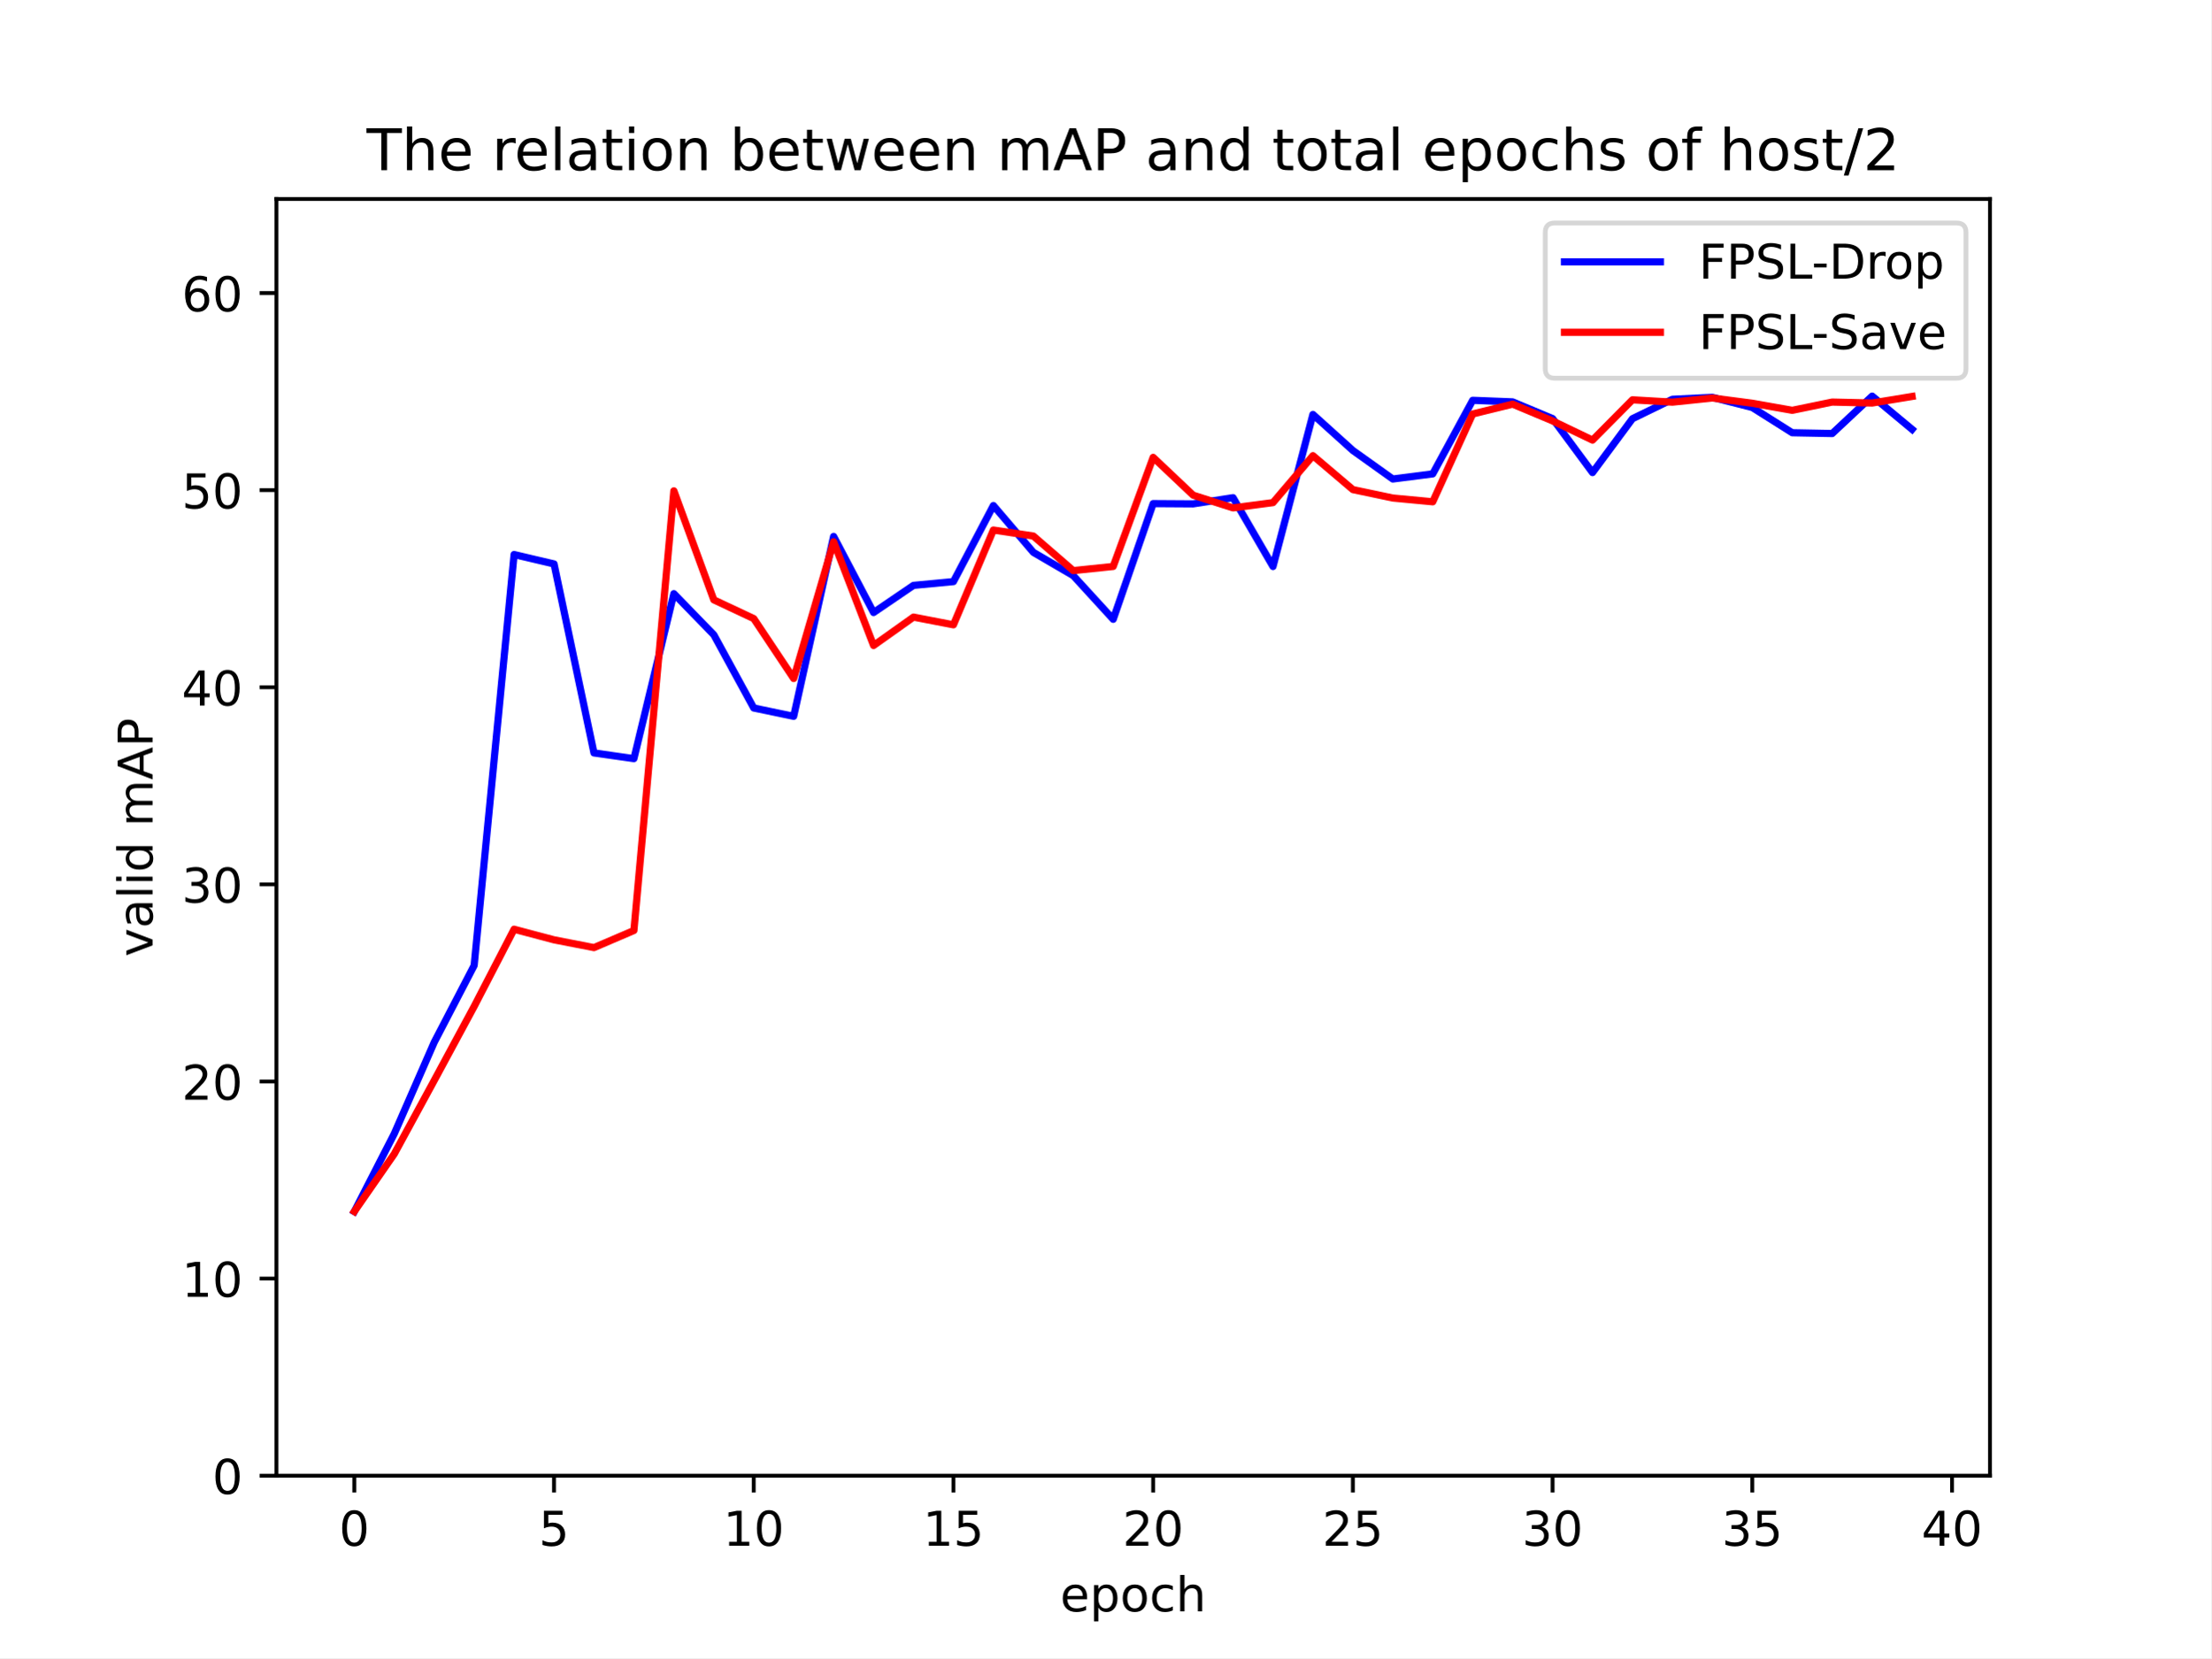
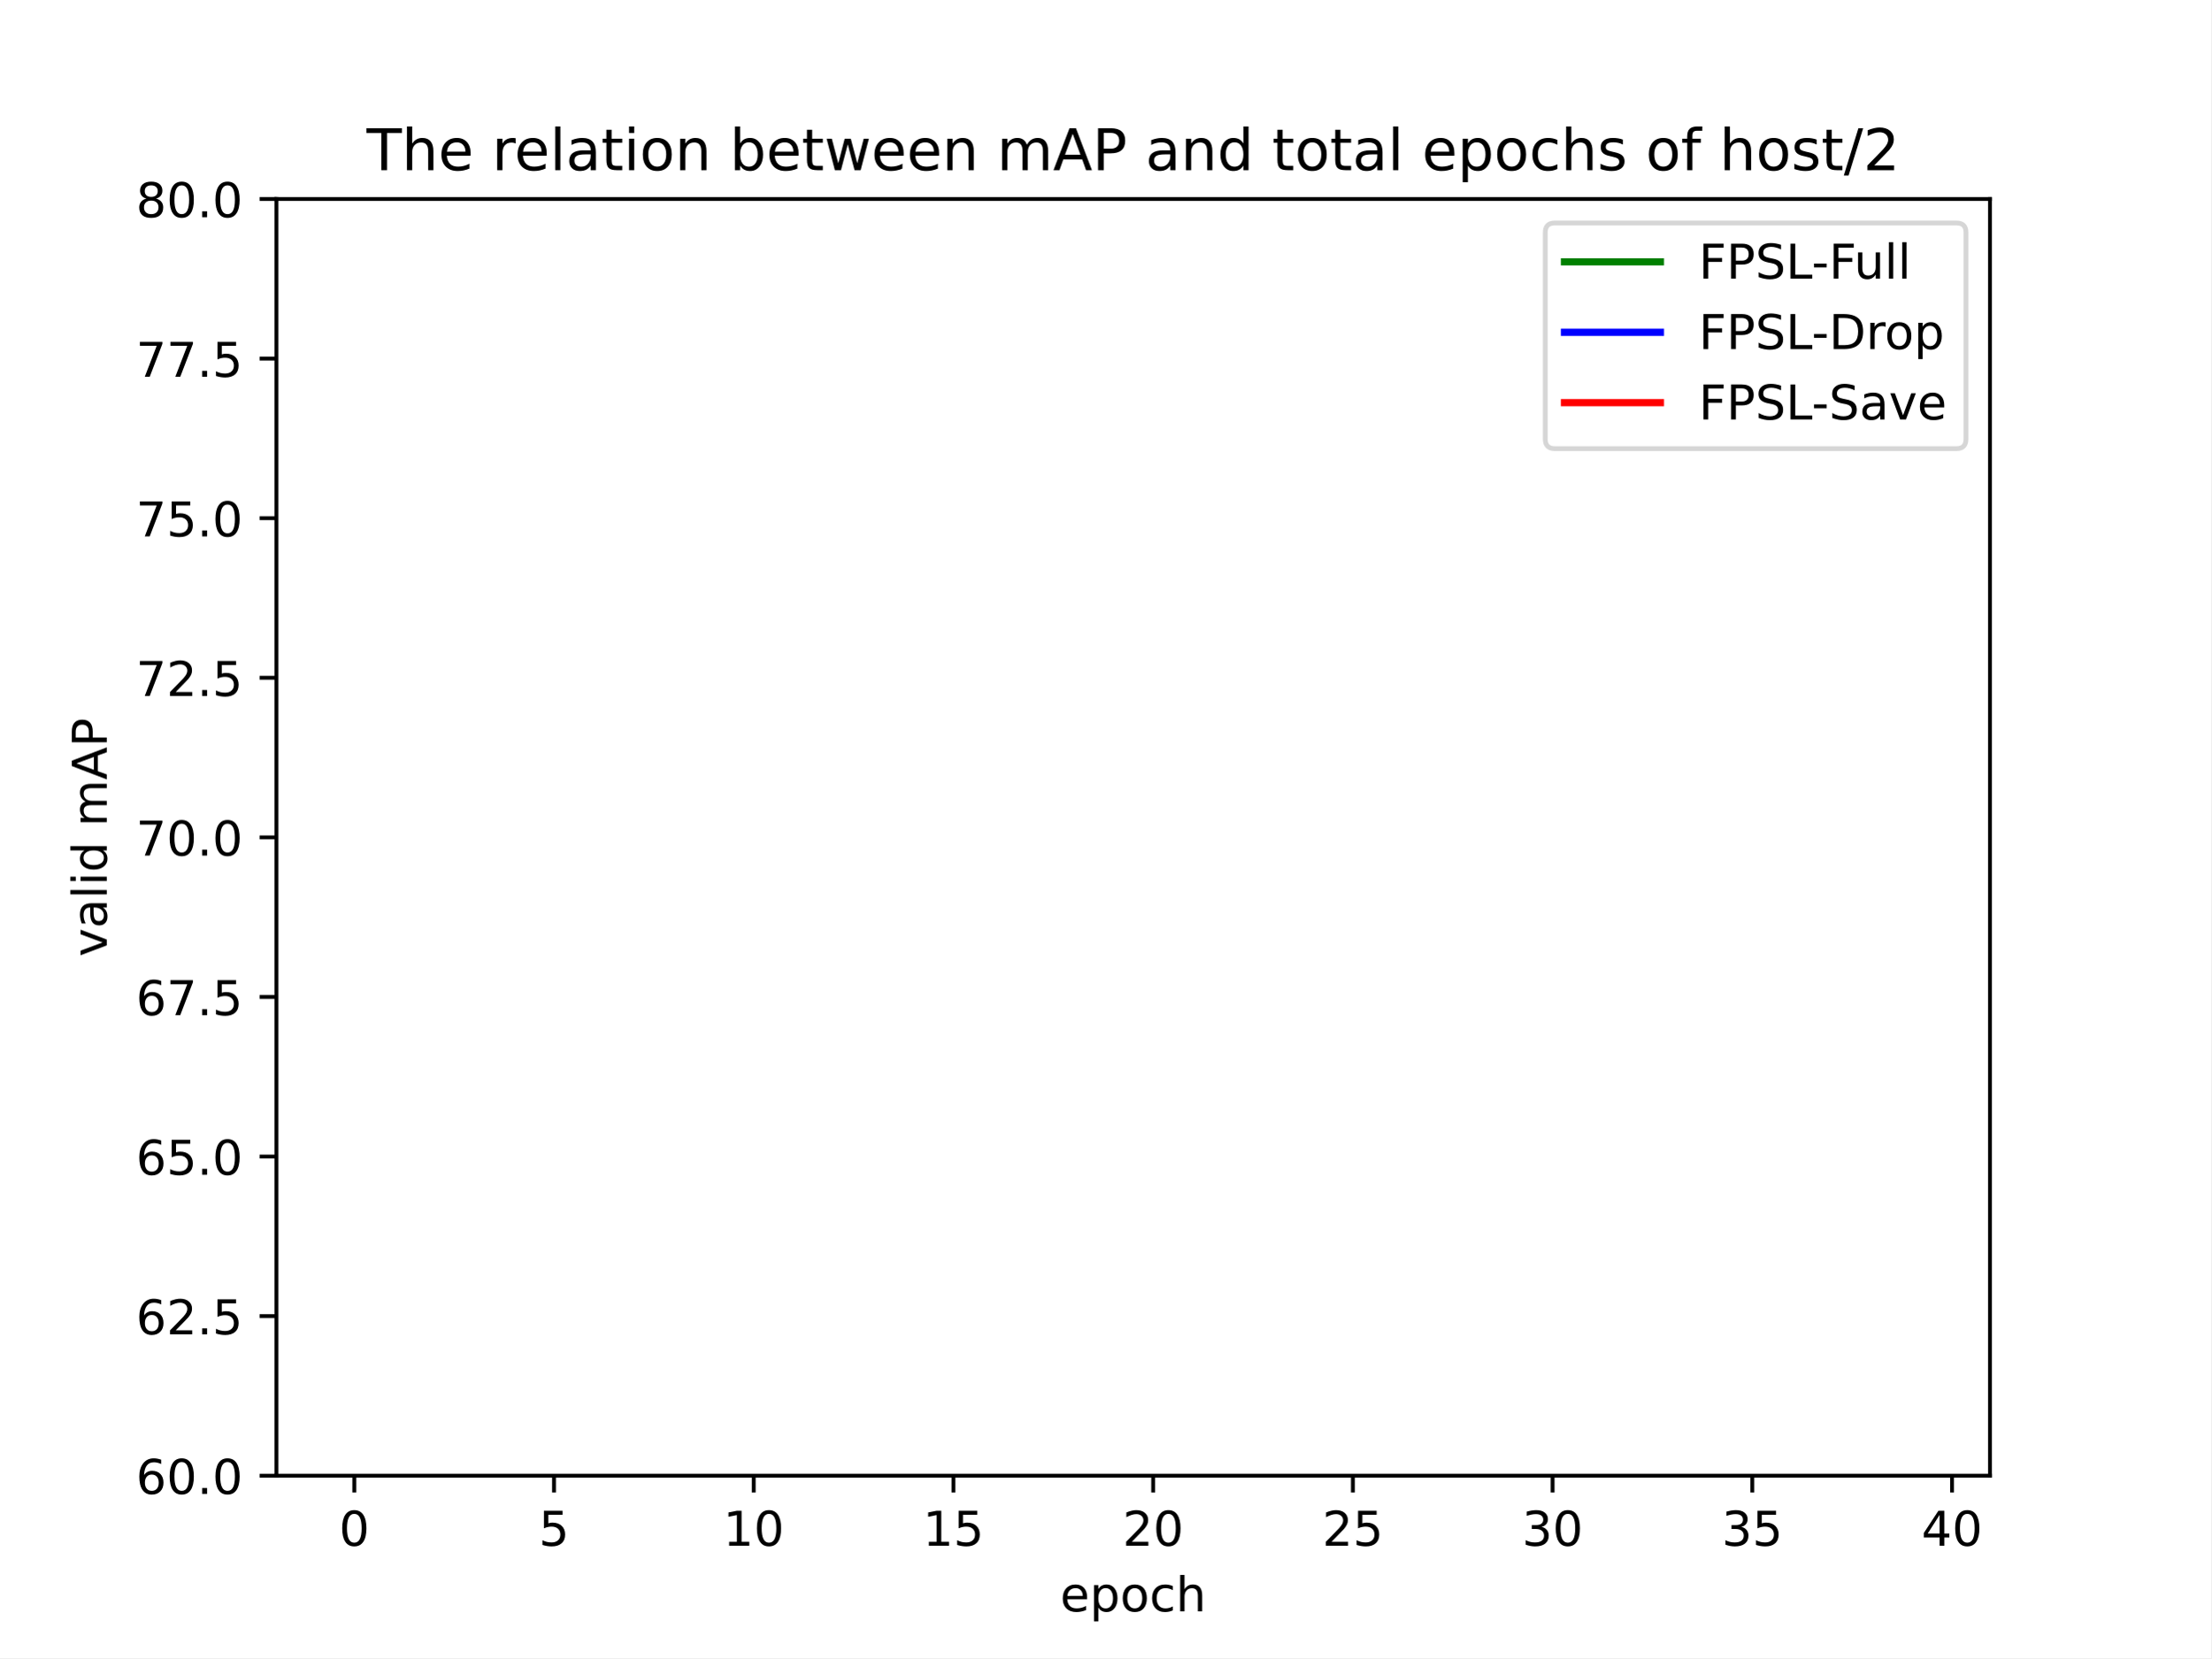
<svg xmlns="http://www.w3.org/2000/svg" xmlns:xlink="http://www.w3.org/1999/xlink" width="460.8pt" height="345.6pt" viewBox="0 0 460.8 345.6" version="1.1">
  <defs>
    <style type="text/css">*{stroke-linejoin: round; stroke-linecap: butt}</style>
  </defs>
  <g id="figure_1">
    <g id="patch_1">
      <path d="M 0 345.6  L 460.8 345.6  L 460.8 0  L 0 0  z " style="fill: #ffffff" />
    </g>
    <g id="axes_1">
      <g id="patch_2">
        <path d="M 57.6 307.584  L 414.72 307.584  L 414.72 41.472  L 57.6 41.472  z " style="fill: #ffffff" />
      </g>
      <g id="matplotlib.axis_1">
        <g id="xtick_1">
          <g id="line2d_1">
            <defs>
-               <path id="m49c42f3b59" d="M 0 0  L 0 3.5  " style="stroke: #000000; stroke-width: 0.8" />
-             </defs>
-             <g>
-               <use xlink:href="#m49c42f3b59" x="73.833" y="307.584" style="stroke: #000000; stroke-width: 0.8" />
+               <path id="m14e6b94f34" d="M 0 0  L 0 3.5  " style="stroke: #000000; stroke-width: 0.8" />
+             </defs>
+             <g>
+               <use xlink:href="#m14e6b94f34" x="73.833" y="307.584" style="stroke: #000000; stroke-width: 0.8" />
            </g>
          </g>
          <g id="text_1">
            <g transform="translate(70.65148 322.1824) scale(0.1 -0.1)">
              <defs>
                <path id="DejaVuSans-30" d="M 2034 4250  Q 1547 4250 1301 3770  Q 1056 3291 1056 2328  Q 1056 1369 1301 889  Q 1547 409 2034 409  Q 2525 409 2770 889  Q 3016 1369 3016 2328  Q 3016 3291 2770 3770  Q 2525 4250 2034 4250  z M 2034 4750  Q 2819 4750 3233 4129  Q 3647 3509 3647 2328  Q 3647 1150 3233 529  Q 2819 -91 2034 -91  Q 1250 -91 836 529  Q 422 1150 422 2328  Q 422 3509 836 4129  Q 1250 4750 2034 4750  z " transform="scale(0.015625)" />
              </defs>
              <use xlink:href="#DejaVuSans-30" />
            </g>
          </g>
        </g>
        <g id="xtick_2">
          <g id="line2d_2">
            <g>
-               <use xlink:href="#m49c42f3b59" x="115.455" y="307.584" style="stroke: #000000; stroke-width: 0.8" />
+               <use xlink:href="#m14e6b94f34" x="115.455" y="307.584" style="stroke: #000000; stroke-width: 0.8" />
            </g>
          </g>
          <g id="text_2">
            <g transform="translate(112.2739 322.1824) scale(0.1 -0.1)">
              <defs>
                <path id="DejaVuSans-35" d="M 691 4666  L 3169 4666  L 3169 4134  L 1269 4134  L 1269 2991  Q 1406 3038 1543 3061  Q 1681 3084 1819 3084  Q 2600 3084 3056 2656  Q 3513 2228 3513 1497  Q 3513 744 3044 326  Q 2575 -91 1722 -91  Q 1428 -91 1123 -41  Q 819 9 494 109  L 494 744  Q 775 591 1075 516  Q 1375 441 1709 441  Q 2250 441 2565 725  Q 2881 1009 2881 1497  Q 2881 1984 2565 2268  Q 2250 2553 1709 2553  Q 1456 2553 1204 2497  Q 953 2441 691 2322  L 691 4666  z " transform="scale(0.015625)" />
              </defs>
              <use xlink:href="#DejaVuSans-35" />
            </g>
          </g>
        </g>
        <g id="xtick_3">
          <g id="line2d_3">
            <g>
-               <use xlink:href="#m49c42f3b59" x="157.077" y="307.584" style="stroke: #000000; stroke-width: 0.8" />
+               <use xlink:href="#m14e6b94f34" x="157.077" y="307.584" style="stroke: #000000; stroke-width: 0.8" />
            </g>
          </g>
          <g id="text_3">
            <g transform="translate(150.715 322.1824) scale(0.1 -0.1)">
              <defs>
                <path id="DejaVuSans-31" d="M 794 531  L 1825 531  L 1825 4091  L 703 3866  L 703 4441  L 1819 4666  L 2450 4666  L 2450 531  L 3481 531  L 3481 0  L 794 0  L 794 531  z " transform="scale(0.015625)" />
              </defs>
              <use xlink:href="#DejaVuSans-31" />
              <use xlink:href="#DejaVuSans-30" x="63.623" />
            </g>
          </g>
        </g>
        <g id="xtick_4">
          <g id="line2d_4">
            <g>
-               <use xlink:href="#m49c42f3b59" x="198.7" y="307.584" style="stroke: #000000; stroke-width: 0.8" />
+               <use xlink:href="#m14e6b94f34" x="198.7" y="307.584" style="stroke: #000000; stroke-width: 0.8" />
            </g>
          </g>
          <g id="text_4">
            <g transform="translate(192.3374 322.1824) scale(0.1 -0.1)">
              <use xlink:href="#DejaVuSans-31" />
              <use xlink:href="#DejaVuSans-35" x="63.623" />
            </g>
          </g>
        </g>
        <g id="xtick_5">
          <g id="line2d_5">
            <g>
-               <use xlink:href="#m49c42f3b59" x="240.322" y="307.584" style="stroke: #000000; stroke-width: 0.8" />
+               <use xlink:href="#m14e6b94f34" x="240.322" y="307.584" style="stroke: #000000; stroke-width: 0.8" />
            </g>
          </g>
          <g id="text_5">
            <g transform="translate(233.9597 322.1824) scale(0.1 -0.1)">
              <defs>
                <path id="DejaVuSans-32" d="M 1228 531  L 3431 531  L 3431 0  L 469 0  L 469 531  Q 828 903 1448 1529  Q 2069 2156 2228 2338  Q 2531 2678 2651 2914  Q 2772 3150 2772 3378  Q 2772 3750 2511 3984  Q 2250 4219 1831 4219  Q 1534 4219 1204 4116  Q 875 4013 500 3803  L 500 4441  Q 881 4594 1212 4672  Q 1544 4750 1819 4750  Q 2544 4750 2975 4387  Q 3406 4025 3406 3419  Q 3406 3131 3298 2873  Q 3191 2616 2906 2266  Q 2828 2175 2409 1742  Q 1991 1309 1228 531  z " transform="scale(0.015625)" />
              </defs>
              <use xlink:href="#DejaVuSans-32" />
              <use xlink:href="#DejaVuSans-30" x="63.623" />
            </g>
          </g>
        </g>
        <g id="xtick_6">
          <g id="line2d_6">
            <g>
-               <use xlink:href="#m49c42f3b59" x="281.945" y="307.584" style="stroke: #000000; stroke-width: 0.8" />
+               <use xlink:href="#m14e6b94f34" x="281.945" y="307.584" style="stroke: #000000; stroke-width: 0.8" />
            </g>
          </g>
          <g id="text_6">
            <g transform="translate(275.5821 322.1824) scale(0.1 -0.1)">
              <use xlink:href="#DejaVuSans-32" />
              <use xlink:href="#DejaVuSans-35" x="63.623" />
            </g>
          </g>
        </g>
        <g id="xtick_7">
          <g id="line2d_7">
            <g>
-               <use xlink:href="#m49c42f3b59" x="323.567" y="307.584" style="stroke: #000000; stroke-width: 0.8" />
+               <use xlink:href="#m14e6b94f34" x="323.567" y="307.584" style="stroke: #000000; stroke-width: 0.8" />
            </g>
          </g>
          <g id="text_7">
            <g transform="translate(317.2045 322.1824) scale(0.1 -0.1)">
              <defs>
                <path id="DejaVuSans-33" d="M 2597 2516  Q 3050 2419 3304 2112  Q 3559 1806 3559 1356  Q 3559 666 3084 287  Q 2609 -91 1734 -91  Q 1441 -91 1130 -33  Q 819 25 488 141  L 488 750  Q 750 597 1062 519  Q 1375 441 1716 441  Q 2309 441 2620 675  Q 2931 909 2931 1356  Q 2931 1769 2642 2001  Q 2353 2234 1838 2234  L 1294 2234  L 1294 2753  L 1863 2753  Q 2328 2753 2575 2939  Q 2822 3125 2822 3475  Q 2822 3834 2567 4026  Q 2313 4219 1838 4219  Q 1578 4219 1281 4162  Q 984 4106 628 3988  L 628 4550  Q 988 4650 1302 4700  Q 1616 4750 1894 4750  Q 2613 4750 3031 4423  Q 3450 4097 3450 3541  Q 3450 3153 3228 2886  Q 3006 2619 2597 2516  z " transform="scale(0.015625)" />
              </defs>
              <use xlink:href="#DejaVuSans-33" />
              <use xlink:href="#DejaVuSans-30" x="63.623" />
            </g>
          </g>
        </g>
        <g id="xtick_8">
          <g id="line2d_8">
            <g>
-               <use xlink:href="#m49c42f3b59" x="365.189" y="307.584" style="stroke: #000000; stroke-width: 0.8" />
+               <use xlink:href="#m14e6b94f34" x="365.189" y="307.584" style="stroke: #000000; stroke-width: 0.8" />
            </g>
          </g>
          <g id="text_8">
            <g transform="translate(358.8269 322.1824) scale(0.1 -0.1)">
              <use xlink:href="#DejaVuSans-33" />
              <use xlink:href="#DejaVuSans-35" x="63.623" />
            </g>
          </g>
        </g>
        <g id="xtick_9">
          <g id="line2d_9">
            <g>
-               <use xlink:href="#m49c42f3b59" x="406.812" y="307.584" style="stroke: #000000; stroke-width: 0.8" />
+               <use xlink:href="#m14e6b94f34" x="406.812" y="307.584" style="stroke: #000000; stroke-width: 0.8" />
            </g>
          </g>
          <g id="text_9">
            <g transform="translate(400.4492 322.1824) scale(0.1 -0.1)">
              <defs>
                <path id="DejaVuSans-34" d="M 2419 4116  L 825 1625  L 2419 1625  L 2419 4116  z M 2253 4666  L 3047 4666  L 3047 1625  L 3713 1625  L 3713 1100  L 3047 1100  L 3047 0  L 2419 0  L 2419 1100  L 313 1100  L 313 1709  L 2253 4666  z " transform="scale(0.015625)" />
              </defs>
              <use xlink:href="#DejaVuSans-34" />
              <use xlink:href="#DejaVuSans-30" x="63.623" />
            </g>
          </g>
        </g>
        <g id="text_10">
          <g transform="translate(220.9319 335.8606) scale(0.1 -0.1)">
            <defs>
              <path id="DejaVuSans-65" d="M 3597 1894  L 3597 1613  L 953 1613  Q 991 1019 1311 708  Q 1631 397 2203 397  Q 2534 397 2845 478  Q 3156 559 3463 722  L 3463 178  Q 3153 47 2828 -22  Q 2503 -91 2169 -91  Q 1331 -91 842 396  Q 353 884 353 1716  Q 353 2575 817 3079  Q 1281 3584 2069 3584  Q 2775 3584 3186 3129  Q 3597 2675 3597 1894  z M 3022 2063  Q 3016 2534 2758 2815  Q 2500 3097 2075 3097  Q 1594 3097 1305 2825  Q 1016 2553 972 2059  L 3022 2063  z " transform="scale(0.015625)" />
              <path id="DejaVuSans-70" d="M 1159 525  L 1159 -1331  L 581 -1331  L 581 3500  L 1159 3500  L 1159 2969  Q 1341 3281 1617 3432  Q 1894 3584 2278 3584  Q 2916 3584 3314 3078  Q 3713 2572 3713 1747  Q 3713 922 3314 415  Q 2916 -91 2278 -91  Q 1894 -91 1617 61  Q 1341 213 1159 525  z M 3116 1747  Q 3116 2381 2855 2742  Q 2594 3103 2138 3103  Q 1681 3103 1420 2742  Q 1159 2381 1159 1747  Q 1159 1113 1420 752  Q 1681 391 2138 391  Q 2594 391 2855 752  Q 3116 1113 3116 1747  z " transform="scale(0.015625)" />
              <path id="DejaVuSans-6f" d="M 1959 3097  Q 1497 3097 1228 2736  Q 959 2375 959 1747  Q 959 1119 1226 758  Q 1494 397 1959 397  Q 2419 397 2687 759  Q 2956 1122 2956 1747  Q 2956 2369 2687 2733  Q 2419 3097 1959 3097  z M 1959 3584  Q 2709 3584 3137 3096  Q 3566 2609 3566 1747  Q 3566 888 3137 398  Q 2709 -91 1959 -91  Q 1206 -91 779 398  Q 353 888 353 1747  Q 353 2609 779 3096  Q 1206 3584 1959 3584  z " transform="scale(0.015625)" />
              <path id="DejaVuSans-63" d="M 3122 3366  L 3122 2828  Q 2878 2963 2633 3030  Q 2388 3097 2138 3097  Q 1578 3097 1268 2742  Q 959 2388 959 1747  Q 959 1106 1268 751  Q 1578 397 2138 397  Q 2388 397 2633 464  Q 2878 531 3122 666  L 3122 134  Q 2881 22 2623 -34  Q 2366 -91 2075 -91  Q 1284 -91 818 406  Q 353 903 353 1747  Q 353 2603 823 3093  Q 1294 3584 2113 3584  Q 2378 3584 2631 3529  Q 2884 3475 3122 3366  z " transform="scale(0.015625)" />
              <path id="DejaVuSans-68" d="M 3513 2113  L 3513 0  L 2938 0  L 2938 2094  Q 2938 2591 2744 2837  Q 2550 3084 2163 3084  Q 1697 3084 1428 2787  Q 1159 2491 1159 1978  L 1159 0  L 581 0  L 581 4863  L 1159 4863  L 1159 2956  Q 1366 3272 1645 3428  Q 1925 3584 2291 3584  Q 2894 3584 3203 3211  Q 3513 2838 3513 2113  z " transform="scale(0.015625)" />
            </defs>
            <use xlink:href="#DejaVuSans-65" />
            <use xlink:href="#DejaVuSans-70" x="61.523" />
            <use xlink:href="#DejaVuSans-6f" x="125" />
            <use xlink:href="#DejaVuSans-63" x="186.182" />
            <use xlink:href="#DejaVuSans-68" x="241.162" />
          </g>
        </g>
      </g>
      <g id="matplotlib.axis_2">
        <g id="ytick_1">
          <g id="line2d_10">
            <defs>
-               <path id="m1feb84c14d" d="M 0 0  L -3.5 0  " style="stroke: #000000; stroke-width: 0.8" />
-             </defs>
-             <g>
-               <use xlink:href="#m1feb84c14d" x="57.6" y="307.584" style="stroke: #000000; stroke-width: 0.8" />
+               <path id="m2a4ed340a1" d="M 0 0  L -3.5 0  " style="stroke: #000000; stroke-width: 0.8" />
+             </defs>
+             <g>
+               <use xlink:href="#m2a4ed340a1" x="57.6" y="307.584" style="stroke: #000000; stroke-width: 0.8" />
            </g>
          </g>
          <g id="text_11">
-             <g transform="translate(44.2375 311.3832) scale(0.1 -0.1)">
-               <use xlink:href="#DejaVuSans-30" />
+             <g transform="translate(28.33438 311.3832) scale(0.1 -0.1)">
+               <defs>
+                 <path id="DejaVuSans-36" d="M 2113 2584  Q 1688 2584 1439 2293  Q 1191 2003 1191 1497  Q 1191 994 1439 701  Q 1688 409 2113 409  Q 2538 409 2786 701  Q 3034 994 3034 1497  Q 3034 2003 2786 2293  Q 2538 2584 2113 2584  z M 3366 4563  L 3366 3988  Q 3128 4100 2886 4159  Q 2644 4219 2406 4219  Q 1781 4219 1451 3797  Q 1122 3375 1075 2522  Q 1259 2794 1537 2939  Q 1816 3084 2150 3084  Q 2853 3084 3261 2657  Q 3669 2231 3669 1497  Q 3669 778 3244 343  Q 2819 -91 2113 -91  Q 1303 -91 875 529  Q 447 1150 447 2328  Q 447 3434 972 4092  Q 1497 4750 2381 4750  Q 2619 4750 2861 4703  Q 3103 4656 3366 4563  z " transform="scale(0.015625)" />
+                 <path id="DejaVuSans-2e" d="M 684 794  L 1344 794  L 1344 0  L 684 0  L 684 794  z " transform="scale(0.015625)" />
+               </defs>
+               <use xlink:href="#DejaVuSans-36" />
+               <use xlink:href="#DejaVuSans-30" x="63.623" />
+               <use xlink:href="#DejaVuSans-2e" x="127.246" />
+               <use xlink:href="#DejaVuSans-30" x="159.033" />
            </g>
          </g>
        </g>
        <g id="ytick_2">
          <g id="line2d_11">
            <g>
-               <use xlink:href="#m1feb84c14d" x="57.6" y="266.499" style="stroke: #000000; stroke-width: 0.8" />
+               <use xlink:href="#m2a4ed340a1" x="57.6" y="274.32" style="stroke: #000000; stroke-width: 0.8" />
            </g>
          </g>
          <g id="text_12">
-             <g transform="translate(37.875 270.2986) scale(0.1 -0.1)">
-               <use xlink:href="#DejaVuSans-31" />
-               <use xlink:href="#DejaVuSans-30" x="63.623" />
+             <g transform="translate(28.33438 278.1192) scale(0.1 -0.1)">
+               <use xlink:href="#DejaVuSans-36" />
+               <use xlink:href="#DejaVuSans-32" x="63.623" />
+               <use xlink:href="#DejaVuSans-2e" x="127.246" />
+               <use xlink:href="#DejaVuSans-35" x="159.033" />
            </g>
          </g>
        </g>
        <g id="ytick_3">
          <g id="line2d_12">
            <g>
-               <use xlink:href="#m1feb84c14d" x="57.6" y="225.415" style="stroke: #000000; stroke-width: 0.8" />
+               <use xlink:href="#m2a4ed340a1" x="57.6" y="241.056" style="stroke: #000000; stroke-width: 0.8" />
            </g>
          </g>
          <g id="text_13">
-             <g transform="translate(37.875 229.214) scale(0.1 -0.1)">
-               <use xlink:href="#DejaVuSans-32" />
-               <use xlink:href="#DejaVuSans-30" x="63.623" />
+             <g transform="translate(28.33438 244.8552) scale(0.1 -0.1)">
+               <use xlink:href="#DejaVuSans-36" />
+               <use xlink:href="#DejaVuSans-35" x="63.623" />
+               <use xlink:href="#DejaVuSans-2e" x="127.246" />
+               <use xlink:href="#DejaVuSans-30" x="159.033" />
            </g>
          </g>
        </g>
        <g id="ytick_4">
          <g id="line2d_13">
            <g>
-               <use xlink:href="#m1feb84c14d" x="57.6" y="184.33" style="stroke: #000000; stroke-width: 0.8" />
+               <use xlink:href="#m2a4ed340a1" x="57.6" y="207.792" style="stroke: #000000; stroke-width: 0.8" />
            </g>
          </g>
          <g id="text_14">
-             <g transform="translate(37.875 188.1294) scale(0.1 -0.1)">
-               <use xlink:href="#DejaVuSans-33" />
-               <use xlink:href="#DejaVuSans-30" x="63.623" />
+             <g transform="translate(28.33438 211.5912) scale(0.1 -0.1)">
+               <defs>
+                 <path id="DejaVuSans-37" d="M 525 4666  L 3525 4666  L 3525 4397  L 1831 0  L 1172 0  L 2766 4134  L 525 4134  L 525 4666  z " transform="scale(0.015625)" />
+               </defs>
+               <use xlink:href="#DejaVuSans-36" />
+               <use xlink:href="#DejaVuSans-37" x="63.623" />
+               <use xlink:href="#DejaVuSans-2e" x="127.246" />
+               <use xlink:href="#DejaVuSans-35" x="159.033" />
            </g>
          </g>
        </g>
        <g id="ytick_5">
          <g id="line2d_14">
            <g>
-               <use xlink:href="#m1feb84c14d" x="57.6" y="143.246" style="stroke: #000000; stroke-width: 0.8" />
+               <use xlink:href="#m2a4ed340a1" x="57.6" y="174.528" style="stroke: #000000; stroke-width: 0.8" />
            </g>
          </g>
          <g id="text_15">
-             <g transform="translate(37.875 147.0448) scale(0.1 -0.1)">
-               <use xlink:href="#DejaVuSans-34" />
-               <use xlink:href="#DejaVuSans-30" x="63.623" />
+             <g transform="translate(28.33438 178.3272) scale(0.1 -0.1)">
+               <use xlink:href="#DejaVuSans-37" />
+               <use xlink:href="#DejaVuSans-30" x="63.623" />
+               <use xlink:href="#DejaVuSans-2e" x="127.246" />
+               <use xlink:href="#DejaVuSans-30" x="159.033" />
            </g>
          </g>
        </g>
        <g id="ytick_6">
          <g id="line2d_15">
            <g>
-               <use xlink:href="#m1feb84c14d" x="57.6" y="102.161" style="stroke: #000000; stroke-width: 0.8" />
+               <use xlink:href="#m2a4ed340a1" x="57.6" y="141.264" style="stroke: #000000; stroke-width: 0.8" />
            </g>
          </g>
          <g id="text_16">
-             <g transform="translate(37.875 105.9602) scale(0.1 -0.1)">
-               <use xlink:href="#DejaVuSans-35" />
-               <use xlink:href="#DejaVuSans-30" x="63.623" />
+             <g transform="translate(28.33438 145.0632) scale(0.1 -0.1)">
+               <use xlink:href="#DejaVuSans-37" />
+               <use xlink:href="#DejaVuSans-32" x="63.623" />
+               <use xlink:href="#DejaVuSans-2e" x="127.246" />
+               <use xlink:href="#DejaVuSans-35" x="159.033" />
            </g>
          </g>
        </g>
        <g id="ytick_7">
          <g id="line2d_16">
            <g>
-               <use xlink:href="#m1feb84c14d" x="57.6" y="61.076" style="stroke: #000000; stroke-width: 0.8" />
+               <use xlink:href="#m2a4ed340a1" x="57.6" y="108" style="stroke: #000000; stroke-width: 0.8" />
            </g>
          </g>
          <g id="text_17">
-             <g transform="translate(37.875 64.87564) scale(0.1 -0.1)">
-               <defs>
-                 <path id="DejaVuSans-36" d="M 2113 2584  Q 1688 2584 1439 2293  Q 1191 2003 1191 1497  Q 1191 994 1439 701  Q 1688 409 2113 409  Q 2538 409 2786 701  Q 3034 994 3034 1497  Q 3034 2003 2786 2293  Q 2538 2584 2113 2584  z M 3366 4563  L 3366 3988  Q 3128 4100 2886 4159  Q 2644 4219 2406 4219  Q 1781 4219 1451 3797  Q 1122 3375 1075 2522  Q 1259 2794 1537 2939  Q 1816 3084 2150 3084  Q 2853 3084 3261 2657  Q 3669 2231 3669 1497  Q 3669 778 3244 343  Q 2819 -91 2113 -91  Q 1303 -91 875 529  Q 447 1150 447 2328  Q 447 3434 972 4092  Q 1497 4750 2381 4750  Q 2619 4750 2861 4703  Q 3103 4656 3366 4563  z " transform="scale(0.015625)" />
-               </defs>
-               <use xlink:href="#DejaVuSans-36" />
-               <use xlink:href="#DejaVuSans-30" x="63.623" />
-             </g>
-           </g>
-         </g>
-         <g id="text_18">
-           <g transform="translate(31.79531 199.3983) rotate(-90) scale(0.1 -0.1)">
+             <g transform="translate(28.33438 111.7992) scale(0.1 -0.1)">
+               <use xlink:href="#DejaVuSans-37" />
+               <use xlink:href="#DejaVuSans-35" x="63.623" />
+               <use xlink:href="#DejaVuSans-2e" x="127.246" />
+               <use xlink:href="#DejaVuSans-30" x="159.033" />
+             </g>
+           </g>
+         </g>
+         <g id="ytick_8">
+           <g id="line2d_17">
+             <g>
+               <use xlink:href="#m2a4ed340a1" x="57.6" y="74.736" style="stroke: #000000; stroke-width: 0.8" />
+             </g>
+           </g>
+           <g id="text_18">
+             <g transform="translate(28.33438 78.53522) scale(0.1 -0.1)">
+               <use xlink:href="#DejaVuSans-37" />
+               <use xlink:href="#DejaVuSans-37" x="63.623" />
+               <use xlink:href="#DejaVuSans-2e" x="127.246" />
+               <use xlink:href="#DejaVuSans-35" x="159.033" />
+             </g>
+           </g>
+         </g>
+         <g id="ytick_9">
+           <g id="line2d_18">
+             <g>
+               <use xlink:href="#m2a4ed340a1" x="57.6" y="41.472" style="stroke: #000000; stroke-width: 0.8" />
+             </g>
+           </g>
+           <g id="text_19">
+             <g transform="translate(28.33438 45.27122) scale(0.1 -0.1)">
+               <defs>
+                 <path id="DejaVuSans-38" d="M 2034 2216  Q 1584 2216 1326 1975  Q 1069 1734 1069 1313  Q 1069 891 1326 650  Q 1584 409 2034 409  Q 2484 409 2743 651  Q 3003 894 3003 1313  Q 3003 1734 2745 1975  Q 2488 2216 2034 2216  z M 1403 2484  Q 997 2584 770 2862  Q 544 3141 544 3541  Q 544 4100 942 4425  Q 1341 4750 2034 4750  Q 2731 4750 3128 4425  Q 3525 4100 3525 3541  Q 3525 3141 3298 2862  Q 3072 2584 2669 2484  Q 3125 2378 3379 2068  Q 3634 1759 3634 1313  Q 3634 634 3220 271  Q 2806 -91 2034 -91  Q 1263 -91 848 271  Q 434 634 434 1313  Q 434 1759 690 2068  Q 947 2378 1403 2484  z M 1172 3481  Q 1172 3119 1398 2916  Q 1625 2713 2034 2713  Q 2441 2713 2670 2916  Q 2900 3119 2900 3481  Q 2900 3844 2670 4047  Q 2441 4250 2034 4250  Q 1625 4250 1398 4047  Q 1172 3844 1172 3481  z " transform="scale(0.015625)" />
+               </defs>
+               <use xlink:href="#DejaVuSans-38" />
+               <use xlink:href="#DejaVuSans-30" x="63.623" />
+               <use xlink:href="#DejaVuSans-2e" x="127.246" />
+               <use xlink:href="#DejaVuSans-30" x="159.033" />
+             </g>
+           </g>
+         </g>
+         <g id="text_20">
+           <g transform="translate(22.25469 199.3983) rotate(-90) scale(0.1 -0.1)">
            <defs>
              <path id="DejaVuSans-76" d="M 191 3500  L 800 3500  L 1894 563  L 2988 3500  L 3597 3500  L 2284 0  L 1503 0  L 191 3500  z " transform="scale(0.015625)" />
              <path id="DejaVuSans-61" d="M 2194 1759  Q 1497 1759 1228 1600  Q 959 1441 959 1056  Q 959 750 1161 570  Q 1363 391 1709 391  Q 2188 391 2477 730  Q 2766 1069 2766 1631  L 2766 1759  L 2194 1759  z M 3341 1997  L 3341 0  L 2766 0  L 2766 531  Q 2569 213 2275 61  Q 1981 -91 1556 -91  Q 1019 -91 701 211  Q 384 513 384 1019  Q 384 1609 779 1909  Q 1175 2209 1959 2209  L 2766 2209  L 2766 2266  Q 2766 2663 2505 2880  Q 2244 3097 1772 3097  Q 1472 3097 1187 3025  Q 903 2953 641 2809  L 641 3341  Q 956 3463 1253 3523  Q 1550 3584 1831 3584  Q 2591 3584 2966 3190  Q 3341 2797 3341 1997  z " transform="scale(0.015625)" />
              <path id="DejaVuSans-6c" d="M 603 4863  L 1178 4863  L 1178 0  L 603 0  L 603 4863  z " transform="scale(0.015625)" />
              <path id="DejaVuSans-69" d="M 603 3500  L 1178 3500  L 1178 0  L 603 0  L 603 3500  z M 603 4863  L 1178 4863  L 1178 4134  L 603 4134  L 603 4863  z " transform="scale(0.015625)" />
              <path id="DejaVuSans-64" d="M 2906 2969  L 2906 4863  L 3481 4863  L 3481 0  L 2906 0  L 2906 525  Q 2725 213 2448 61  Q 2172 -91 1784 -91  Q 1150 -91 751 415  Q 353 922 353 1747  Q 353 2572 751 3078  Q 1150 3584 1784 3584  Q 2172 3584 2448 3432  Q 2725 3281 2906 2969  z M 947 1747  Q 947 1113 1208 752  Q 1469 391 1925 391  Q 2381 391 2643 752  Q 2906 1113 2906 1747  Q 2906 2381 2643 2742  Q 2381 3103 1925 3103  Q 1469 3103 1208 2742  Q 947 2381 947 1747  z " transform="scale(0.015625)" />
              <path id="DejaVuSans-20" transform="scale(0.015625)" />
              <path id="DejaVuSans-6d" d="M 3328 2828  Q 3544 3216 3844 3400  Q 4144 3584 4550 3584  Q 5097 3584 5394 3201  Q 5691 2819 5691 2113  L 5691 0  L 5113 0  L 5113 2094  Q 5113 2597 4934 2840  Q 4756 3084 4391 3084  Q 3944 3084 3684 2787  Q 3425 2491 3425 1978  L 3425 0  L 2847 0  L 2847 2094  Q 2847 2600 2669 2842  Q 2491 3084 2119 3084  Q 1678 3084 1418 2786  Q 1159 2488 1159 1978  L 1159 0  L 581 0  L 581 3500  L 1159 3500  L 1159 2956  Q 1356 3278 1631 3431  Q 1906 3584 2284 3584  Q 2666 3584 2933 3390  Q 3200 3197 3328 2828  z " transform="scale(0.015625)" />
              <path id="DejaVuSans-41" d="M 2188 4044  L 1331 1722  L 3047 1722  L 2188 4044  z M 1831 4666  L 2547 4666  L 4325 0  L 3669 0  L 3244 1197  L 1141 1197  L 716 0  L 50 0  L 1831 4666  z " transform="scale(0.015625)" />
              <path id="DejaVuSans-50" d="M 1259 4147  L 1259 2394  L 2053 2394  Q 2494 2394 2734 2622  Q 2975 2850 2975 3272  Q 2975 3691 2734 3919  Q 2494 4147 2053 4147  L 1259 4147  z M 628 4666  L 2053 4666  Q 2838 4666 3239 4311  Q 3641 3956 3641 3272  Q 3641 2581 3239 2228  Q 2838 1875 2053 1875  L 1259 1875  L 1259 0  L 628 0  L 628 4666  z " transform="scale(0.015625)" />
            </defs>
            <use xlink:href="#DejaVuSans-76" />
            <use xlink:href="#DejaVuSans-61" x="59.18" />
            <use xlink:href="#DejaVuSans-6c" x="120.459" />
            <use xlink:href="#DejaVuSans-69" x="148.242" />
            <use xlink:href="#DejaVuSans-64" x="176.025" />
            <use xlink:href="#DejaVuSans-20" x="239.502" />
            <use xlink:href="#DejaVuSans-6d" x="271.289" />
            <use xlink:href="#DejaVuSans-41" x="368.701" />
            <use xlink:href="#DejaVuSans-50" x="437.109" />
          </g>
        </g>
      </g>
-       <g id="line2d_17">
-         <path d="M 73.833 252.524  L 82.157 236.305  L 90.482 217.252  L 98.806 201.238  L 107.131 115.579  L 115.455 117.535  L 123.78 156.934  L 132.104 158.119  L 140.429 123.741  L 148.753 132.305  L 157.077 147.567  L 165.402 149.298  L 173.726 111.804  L 182.051 127.669  L 190.375 122.007  L 198.7 121.22  L 207.024 105.362  L 215.349 115.12  L 223.673 119.978  L 231.998 129.081  L 240.322 104.965  L 248.647 105.02  L 256.971 103.723  L 265.296 118.075  L 273.62 86.379  L 281.945 93.893  L 290.269 99.835  L 298.594 98.763  L 306.918 83.43  L 315.243 83.759  L 323.567 87.239  L 331.891 98.496  L 340.216 87.263  L 348.54 83.212  L 356.865 82.805  L 365.189 84.938  L 373.514 90.192  L 381.838 90.357  L 390.163 82.557  L 398.487 89.484  " clip-path="url(#pb7de942ee7)" style="fill: none; stroke: #0000ff; stroke-width: 1.5; stroke-linecap: square" />
-       </g>
-       <g id="line2d_18">
-         <path d="M 73.833 252.513  L 82.157 240.519  L 90.482 225.206  L 98.806 209.772  L 107.131 193.684  L 115.455 195.888  L 123.78 197.512  L 132.104 193.948  L 140.429 102.303  L 148.753 125.02  L 157.077 128.929  L 165.402 141.419  L 173.726 112.921  L 182.051 134.536  L 190.375 128.621  L 198.7 130.225  L 207.024 110.471  L 215.349 111.718  L 223.673 118.928  L 231.998 118.059  L 240.322 95.325  L 248.647 103.201  L 256.971 105.854  L 265.296 104.757  L 273.62 94.974  L 281.945 102.041  L 290.269 103.798  L 298.594 104.585  L 306.918 86.28  L 315.243 84.23  L 323.567 87.727  L 331.891 91.725  L 340.216 83.326  L 348.54 83.816  L 356.865 82.946  L 365.189 84.043  L 373.514 85.518  L 381.838 83.799  L 390.163 83.997  L 398.487 82.625  " clip-path="url(#pb7de942ee7)" style="fill: none; stroke: #ff0000; stroke-width: 1.5; stroke-linecap: square" />
+       <g id="line2d_19">
+         <path clip-path="url(#p8370b9021b)" style="fill: none; stroke: #008000; stroke-width: 1.5; stroke-linecap: square" />
+       </g>
+       <g id="line2d_20">
+         <path clip-path="url(#p8370b9021b)" style="fill: none; stroke: #0000ff; stroke-width: 1.5; stroke-linecap: square" />
+       </g>
+       <g id="line2d_21">
+         <path clip-path="url(#p8370b9021b)" style="fill: none; stroke: #ff0000; stroke-width: 1.5; stroke-linecap: square" />
      </g>
      <g id="patch_3">
        <path d="M 57.6 307.584  L 57.6 41.472  " style="fill: none; stroke: #000000; stroke-width: 0.8; stroke-linejoin: miter; stroke-linecap: square" />
      </g>
      <g id="patch_4">
        <path d="M 414.72 307.584  L 414.72 41.472  " style="fill: none; stroke: #000000; stroke-width: 0.8; stroke-linejoin: miter; stroke-linecap: square" />
      </g>
      <g id="patch_5">
        <path d="M 57.6 307.584  L 414.72 307.584  " style="fill: none; stroke: #000000; stroke-width: 0.8; stroke-linejoin: miter; stroke-linecap: square" />
      </g>
      <g id="patch_6">
        <path d="M 57.6 41.472  L 414.72 41.472  " style="fill: none; stroke: #000000; stroke-width: 0.8; stroke-linejoin: miter; stroke-linecap: square" />
      </g>
-       <g id="text_19">
+       <g id="text_21">
        <g transform="translate(76.39219 35.472) scale(0.12 -0.12)">
          <defs>
            <path id="DejaVuSans-54" d="M -19 4666  L 3928 4666  L 3928 4134  L 2272 4134  L 2272 0  L 1638 0  L 1638 4134  L -19 4134  L -19 4666  z " transform="scale(0.015625)" />
            <path id="DejaVuSans-72" d="M 2631 2963  Q 2534 3019 2420 3045  Q 2306 3072 2169 3072  Q 1681 3072 1420 2755  Q 1159 2438 1159 1844  L 1159 0  L 581 0  L 581 3500  L 1159 3500  L 1159 2956  Q 1341 3275 1631 3429  Q 1922 3584 2338 3584  Q 2397 3584 2469 3576  Q 2541 3569 2628 3553  L 2631 2963  z " transform="scale(0.015625)" />
            <path id="DejaVuSans-74" d="M 1172 4494  L 1172 3500  L 2356 3500  L 2356 3053  L 1172 3053  L 1172 1153  Q 1172 725 1289 603  Q 1406 481 1766 481  L 2356 481  L 2356 0  L 1766 0  Q 1100 0 847 248  Q 594 497 594 1153  L 594 3053  L 172 3053  L 172 3500  L 594 3500  L 594 4494  L 1172 4494  z " transform="scale(0.015625)" />
            <path id="DejaVuSans-6e" d="M 3513 2113  L 3513 0  L 2938 0  L 2938 2094  Q 2938 2591 2744 2837  Q 2550 3084 2163 3084  Q 1697 3084 1428 2787  Q 1159 2491 1159 1978  L 1159 0  L 581 0  L 581 3500  L 1159 3500  L 1159 2956  Q 1366 3272 1645 3428  Q 1925 3584 2291 3584  Q 2894 3584 3203 3211  Q 3513 2838 3513 2113  z " transform="scale(0.015625)" />
            <path id="DejaVuSans-62" d="M 3116 1747  Q 3116 2381 2855 2742  Q 2594 3103 2138 3103  Q 1681 3103 1420 2742  Q 1159 2381 1159 1747  Q 1159 1113 1420 752  Q 1681 391 2138 391  Q 2594 391 2855 752  Q 3116 1113 3116 1747  z M 1159 2969  Q 1341 3281 1617 3432  Q 1894 3584 2278 3584  Q 2916 3584 3314 3078  Q 3713 2572 3713 1747  Q 3713 922 3314 415  Q 2916 -91 2278 -91  Q 1894 -91 1617 61  Q 1341 213 1159 525  L 1159 0  L 581 0  L 581 4863  L 1159 4863  L 1159 2969  z " transform="scale(0.015625)" />
            <path id="DejaVuSans-77" d="M 269 3500  L 844 3500  L 1563 769  L 2278 3500  L 2956 3500  L 3675 769  L 4391 3500  L 4966 3500  L 4050 0  L 3372 0  L 2619 2869  L 1863 0  L 1184 0  L 269 3500  z " transform="scale(0.015625)" />
            <path id="DejaVuSans-73" d="M 2834 3397  L 2834 2853  Q 2591 2978 2328 3040  Q 2066 3103 1784 3103  Q 1356 3103 1142 2972  Q 928 2841 928 2578  Q 928 2378 1081 2264  Q 1234 2150 1697 2047  L 1894 2003  Q 2506 1872 2764 1633  Q 3022 1394 3022 966  Q 3022 478 2636 193  Q 2250 -91 1575 -91  Q 1294 -91 989 -36  Q 684 19 347 128  L 347 722  Q 666 556 975 473  Q 1284 391 1588 391  Q 1994 391 2212 530  Q 2431 669 2431 922  Q 2431 1156 2273 1281  Q 2116 1406 1581 1522  L 1381 1569  Q 847 1681 609 1914  Q 372 2147 372 2553  Q 372 3047 722 3315  Q 1072 3584 1716 3584  Q 2034 3584 2315 3537  Q 2597 3491 2834 3397  z " transform="scale(0.015625)" />
            <path id="DejaVuSans-66" d="M 2375 4863  L 2375 4384  L 1825 4384  Q 1516 4384 1395 4259  Q 1275 4134 1275 3809  L 1275 3500  L 2222 3500  L 2222 3053  L 1275 3053  L 1275 0  L 697 0  L 697 3053  L 147 3053  L 147 3500  L 697 3500  L 697 3744  Q 697 4328 969 4595  Q 1241 4863 1831 4863  L 2375 4863  z " transform="scale(0.015625)" />
            <path id="DejaVuSans-2f" d="M 1625 4666  L 2156 4666  L 531 -594  L 0 -594  L 1625 4666  z " transform="scale(0.015625)" />
          </defs>
          <use xlink:href="#DejaVuSans-54" />
          <use xlink:href="#DejaVuSans-68" x="61.084" />
          <use xlink:href="#DejaVuSans-65" x="124.463" />
          <use xlink:href="#DejaVuSans-20" x="185.986" />
          <use xlink:href="#DejaVuSans-72" x="217.773" />
          <use xlink:href="#DejaVuSans-65" x="256.637" />
          <use xlink:href="#DejaVuSans-6c" x="318.16" />
          <use xlink:href="#DejaVuSans-61" x="345.943" />
          <use xlink:href="#DejaVuSans-74" x="407.223" />
          <use xlink:href="#DejaVuSans-69" x="446.432" />
          <use xlink:href="#DejaVuSans-6f" x="474.215" />
          <use xlink:href="#DejaVuSans-6e" x="535.396" />
          <use xlink:href="#DejaVuSans-20" x="598.775" />
          <use xlink:href="#DejaVuSans-62" x="630.562" />
          <use xlink:href="#DejaVuSans-65" x="694.039" />
          <use xlink:href="#DejaVuSans-74" x="755.562" />
          <use xlink:href="#DejaVuSans-77" x="794.771" />
          <use xlink:href="#DejaVuSans-65" x="876.559" />
          <use xlink:href="#DejaVuSans-65" x="938.082" />
          <use xlink:href="#DejaVuSans-6e" x="999.605" />
          <use xlink:href="#DejaVuSans-20" x="1062.984" />
          <use xlink:href="#DejaVuSans-6d" x="1094.771" />
          <use xlink:href="#DejaVuSans-41" x="1192.184" />
          <use xlink:href="#DejaVuSans-50" x="1260.592" />
          <use xlink:href="#DejaVuSans-20" x="1320.895" />
          <use xlink:href="#DejaVuSans-61" x="1352.682" />
          <use xlink:href="#DejaVuSans-6e" x="1413.961" />
          <use xlink:href="#DejaVuSans-64" x="1477.34" />
          <use xlink:href="#DejaVuSans-20" x="1540.816" />
          <use xlink:href="#DejaVuSans-74" x="1572.604" />
          <use xlink:href="#DejaVuSans-6f" x="1611.812" />
          <use xlink:href="#DejaVuSans-74" x="1672.994" />
          <use xlink:href="#DejaVuSans-61" x="1712.203" />
          <use xlink:href="#DejaVuSans-6c" x="1773.482" />
          <use xlink:href="#DejaVuSans-20" x="1801.266" />
          <use xlink:href="#DejaVuSans-65" x="1833.053" />
          <use xlink:href="#DejaVuSans-70" x="1894.576" />
          <use xlink:href="#DejaVuSans-6f" x="1958.053" />
          <use xlink:href="#DejaVuSans-63" x="2019.234" />
          <use xlink:href="#DejaVuSans-68" x="2074.215" />
          <use xlink:href="#DejaVuSans-73" x="2137.594" />
          <use xlink:href="#DejaVuSans-20" x="2189.693" />
          <use xlink:href="#DejaVuSans-6f" x="2221.48" />
          <use xlink:href="#DejaVuSans-66" x="2282.662" />
          <use xlink:href="#DejaVuSans-20" x="2317.867" />
          <use xlink:href="#DejaVuSans-68" x="2349.654" />
          <use xlink:href="#DejaVuSans-6f" x="2413.033" />
          <use xlink:href="#DejaVuSans-73" x="2474.215" />
          <use xlink:href="#DejaVuSans-74" x="2526.314" />
          <use xlink:href="#DejaVuSans-2f" x="2565.523" />
          <use xlink:href="#DejaVuSans-32" x="2599.215" />
        </g>
      </g>
      <g id="legend_1">
        <g id="patch_7">
-           <path d="M 324.037 78.828  L 407.72 78.828  Q 409.72 78.828 409.72 76.828  L 409.72 48.472  Q 409.72 46.472 407.72 46.472  L 324.037 46.472  Q 322.037 46.472 322.037 48.472  L 322.037 76.828  Q 322.037 78.828 324.037 78.828  z " style="fill: #ffffff; opacity: 0.8; stroke: #cccccc; stroke-linejoin: miter" />
-         </g>
-         <g id="line2d_19">
-           <path d="M 326.037 54.57  L 336.037 54.57  L 346.037 54.57  " style="fill: none; stroke: #0000ff; stroke-width: 1.5; stroke-linecap: square" />
-         </g>
-         <g id="text_20">
+           <path d="M 324.037 93.506  L 407.72 93.506  Q 409.72 93.506 409.72 91.506  L 409.72 48.472  Q 409.72 46.472 407.72 46.472  L 324.037 46.472  Q 322.037 46.472 322.037 48.472  L 322.037 91.506  Q 322.037 93.506 324.037 93.506  z " style="fill: #ffffff; opacity: 0.8; stroke: #cccccc; stroke-linejoin: miter" />
+         </g>
+         <g id="line2d_22">
+           <path d="M 326.037 54.57  L 336.037 54.57  L 346.037 54.57  " style="fill: none; stroke: #008000; stroke-width: 1.5; stroke-linecap: square" />
+         </g>
+         <g id="text_22">
          <g transform="translate(354.0372 58.07044) scale(0.1 -0.1)">
            <defs>
              <path id="DejaVuSans-46" d="M 628 4666  L 3309 4666  L 3309 4134  L 1259 4134  L 1259 2759  L 3109 2759  L 3109 2228  L 1259 2228  L 1259 0  L 628 0  L 628 4666  z " transform="scale(0.015625)" />
              <path id="DejaVuSans-53" d="M 3425 4513  L 3425 3897  Q 3066 4069 2747 4153  Q 2428 4238 2131 4238  Q 1616 4238 1336 4038  Q 1056 3838 1056 3469  Q 1056 3159 1242 3001  Q 1428 2844 1947 2747  L 2328 2669  Q 3034 2534 3370 2195  Q 3706 1856 3706 1288  Q 3706 609 3251 259  Q 2797 -91 1919 -91  Q 1588 -91 1214 -16  Q 841 59 441 206  L 441 856  Q 825 641 1194 531  Q 1563 422 1919 422  Q 2459 422 2753 634  Q 3047 847 3047 1241  Q 3047 1584 2836 1778  Q 2625 1972 2144 2069  L 1759 2144  Q 1053 2284 737 2584  Q 422 2884 422 3419  Q 422 4038 858 4394  Q 1294 4750 2059 4750  Q 2388 4750 2728 4690  Q 3069 4631 3425 4513  z " transform="scale(0.015625)" />
              <path id="DejaVuSans-4c" d="M 628 4666  L 1259 4666  L 1259 531  L 3531 531  L 3531 0  L 628 0  L 628 4666  z " transform="scale(0.015625)" />
              <path id="DejaVuSans-2d" d="M 313 2009  L 1997 2009  L 1997 1497  L 313 1497  L 313 2009  z " transform="scale(0.015625)" />
+               <path id="DejaVuSans-75" d="M 544 1381  L 544 3500  L 1119 3500  L 1119 1403  Q 1119 906 1312 657  Q 1506 409 1894 409  Q 2359 409 2629 706  Q 2900 1003 2900 1516  L 2900 3500  L 3475 3500  L 3475 0  L 2900 0  L 2900 538  Q 2691 219 2414 64  Q 2138 -91 1772 -91  Q 1169 -91 856 284  Q 544 659 544 1381  z M 1991 3584  L 1991 3584  z " transform="scale(0.015625)" />
+             </defs>
+             <use xlink:href="#DejaVuSans-46" />
+             <use xlink:href="#DejaVuSans-50" x="57.52" />
+             <use xlink:href="#DejaVuSans-53" x="117.822" />
+             <use xlink:href="#DejaVuSans-4c" x="181.299" />
+             <use xlink:href="#DejaVuSans-2d" x="235.262" />
+             <use xlink:href="#DejaVuSans-46" x="271.346" />
+             <use xlink:href="#DejaVuSans-75" x="323.365" />
+             <use xlink:href="#DejaVuSans-6c" x="386.744" />
+             <use xlink:href="#DejaVuSans-6c" x="414.527" />
+           </g>
+         </g>
+         <g id="line2d_23">
+           <path d="M 326.037 69.249  L 336.037 69.249  L 346.037 69.249  " style="fill: none; stroke: #0000ff; stroke-width: 1.5; stroke-linecap: square" />
+         </g>
+         <g id="text_23">
+           <g transform="translate(354.0372 72.74856) scale(0.1 -0.1)">
+             <defs>
              <path id="DejaVuSans-44" d="M 1259 4147  L 1259 519  L 2022 519  Q 2988 519 3436 956  Q 3884 1394 3884 2338  Q 3884 3275 3436 3711  Q 2988 4147 2022 4147  L 1259 4147  z M 628 4666  L 1925 4666  Q 3281 4666 3915 4102  Q 4550 3538 4550 2338  Q 4550 1131 3912 565  Q 3275 0 1925 0  L 628 0  L 628 4666  z " transform="scale(0.015625)" />
            </defs>
            <use xlink:href="#DejaVuSans-46" />
            <use xlink:href="#DejaVuSans-50" x="57.52" />
            <use xlink:href="#DejaVuSans-53" x="117.822" />
            <use xlink:href="#DejaVuSans-4c" x="181.299" />
            <use xlink:href="#DejaVuSans-2d" x="235.262" />
            <use xlink:href="#DejaVuSans-44" x="271.346" />
            <use xlink:href="#DejaVuSans-72" x="348.348" />
            <use xlink:href="#DejaVuSans-6f" x="387.211" />
            <use xlink:href="#DejaVuSans-70" x="448.393" />
          </g>
        </g>
-         <g id="line2d_20">
-           <path d="M 326.037 69.249  L 336.037 69.249  L 346.037 69.249  " style="fill: none; stroke: #ff0000; stroke-width: 1.5; stroke-linecap: square" />
-         </g>
-         <g id="text_21">
-           <g transform="translate(354.0372 72.74856) scale(0.1 -0.1)">
+         <g id="line2d_24">
+           <path d="M 326.037 83.927  L 336.037 83.927  L 346.037 83.927  " style="fill: none; stroke: #ff0000; stroke-width: 1.5; stroke-linecap: square" />
+         </g>
+         <g id="text_24">
+           <g transform="translate(354.0372 87.42669) scale(0.1 -0.1)">
            <use xlink:href="#DejaVuSans-46" />
            <use xlink:href="#DejaVuSans-50" x="57.52" />
            <use xlink:href="#DejaVuSans-53" x="117.822" />
            <use xlink:href="#DejaVuSans-4c" x="181.299" />
            <use xlink:href="#DejaVuSans-2d" x="235.262" />
            <use xlink:href="#DejaVuSans-53" x="271.346" />
            <use xlink:href="#DejaVuSans-61" x="334.822" />
            <use xlink:href="#DejaVuSans-76" x="396.102" />
            <use xlink:href="#DejaVuSans-65" x="455.281" />
          </g>
        </g>
      </g>
    </g>
  </g>
  <defs>
-     <clipPath id="pb7de942ee7">
+     <clipPath id="p8370b9021b">
      <rect x="57.6" y="41.472" width="357.12" height="266.112" />
    </clipPath>
  </defs>
</svg>
